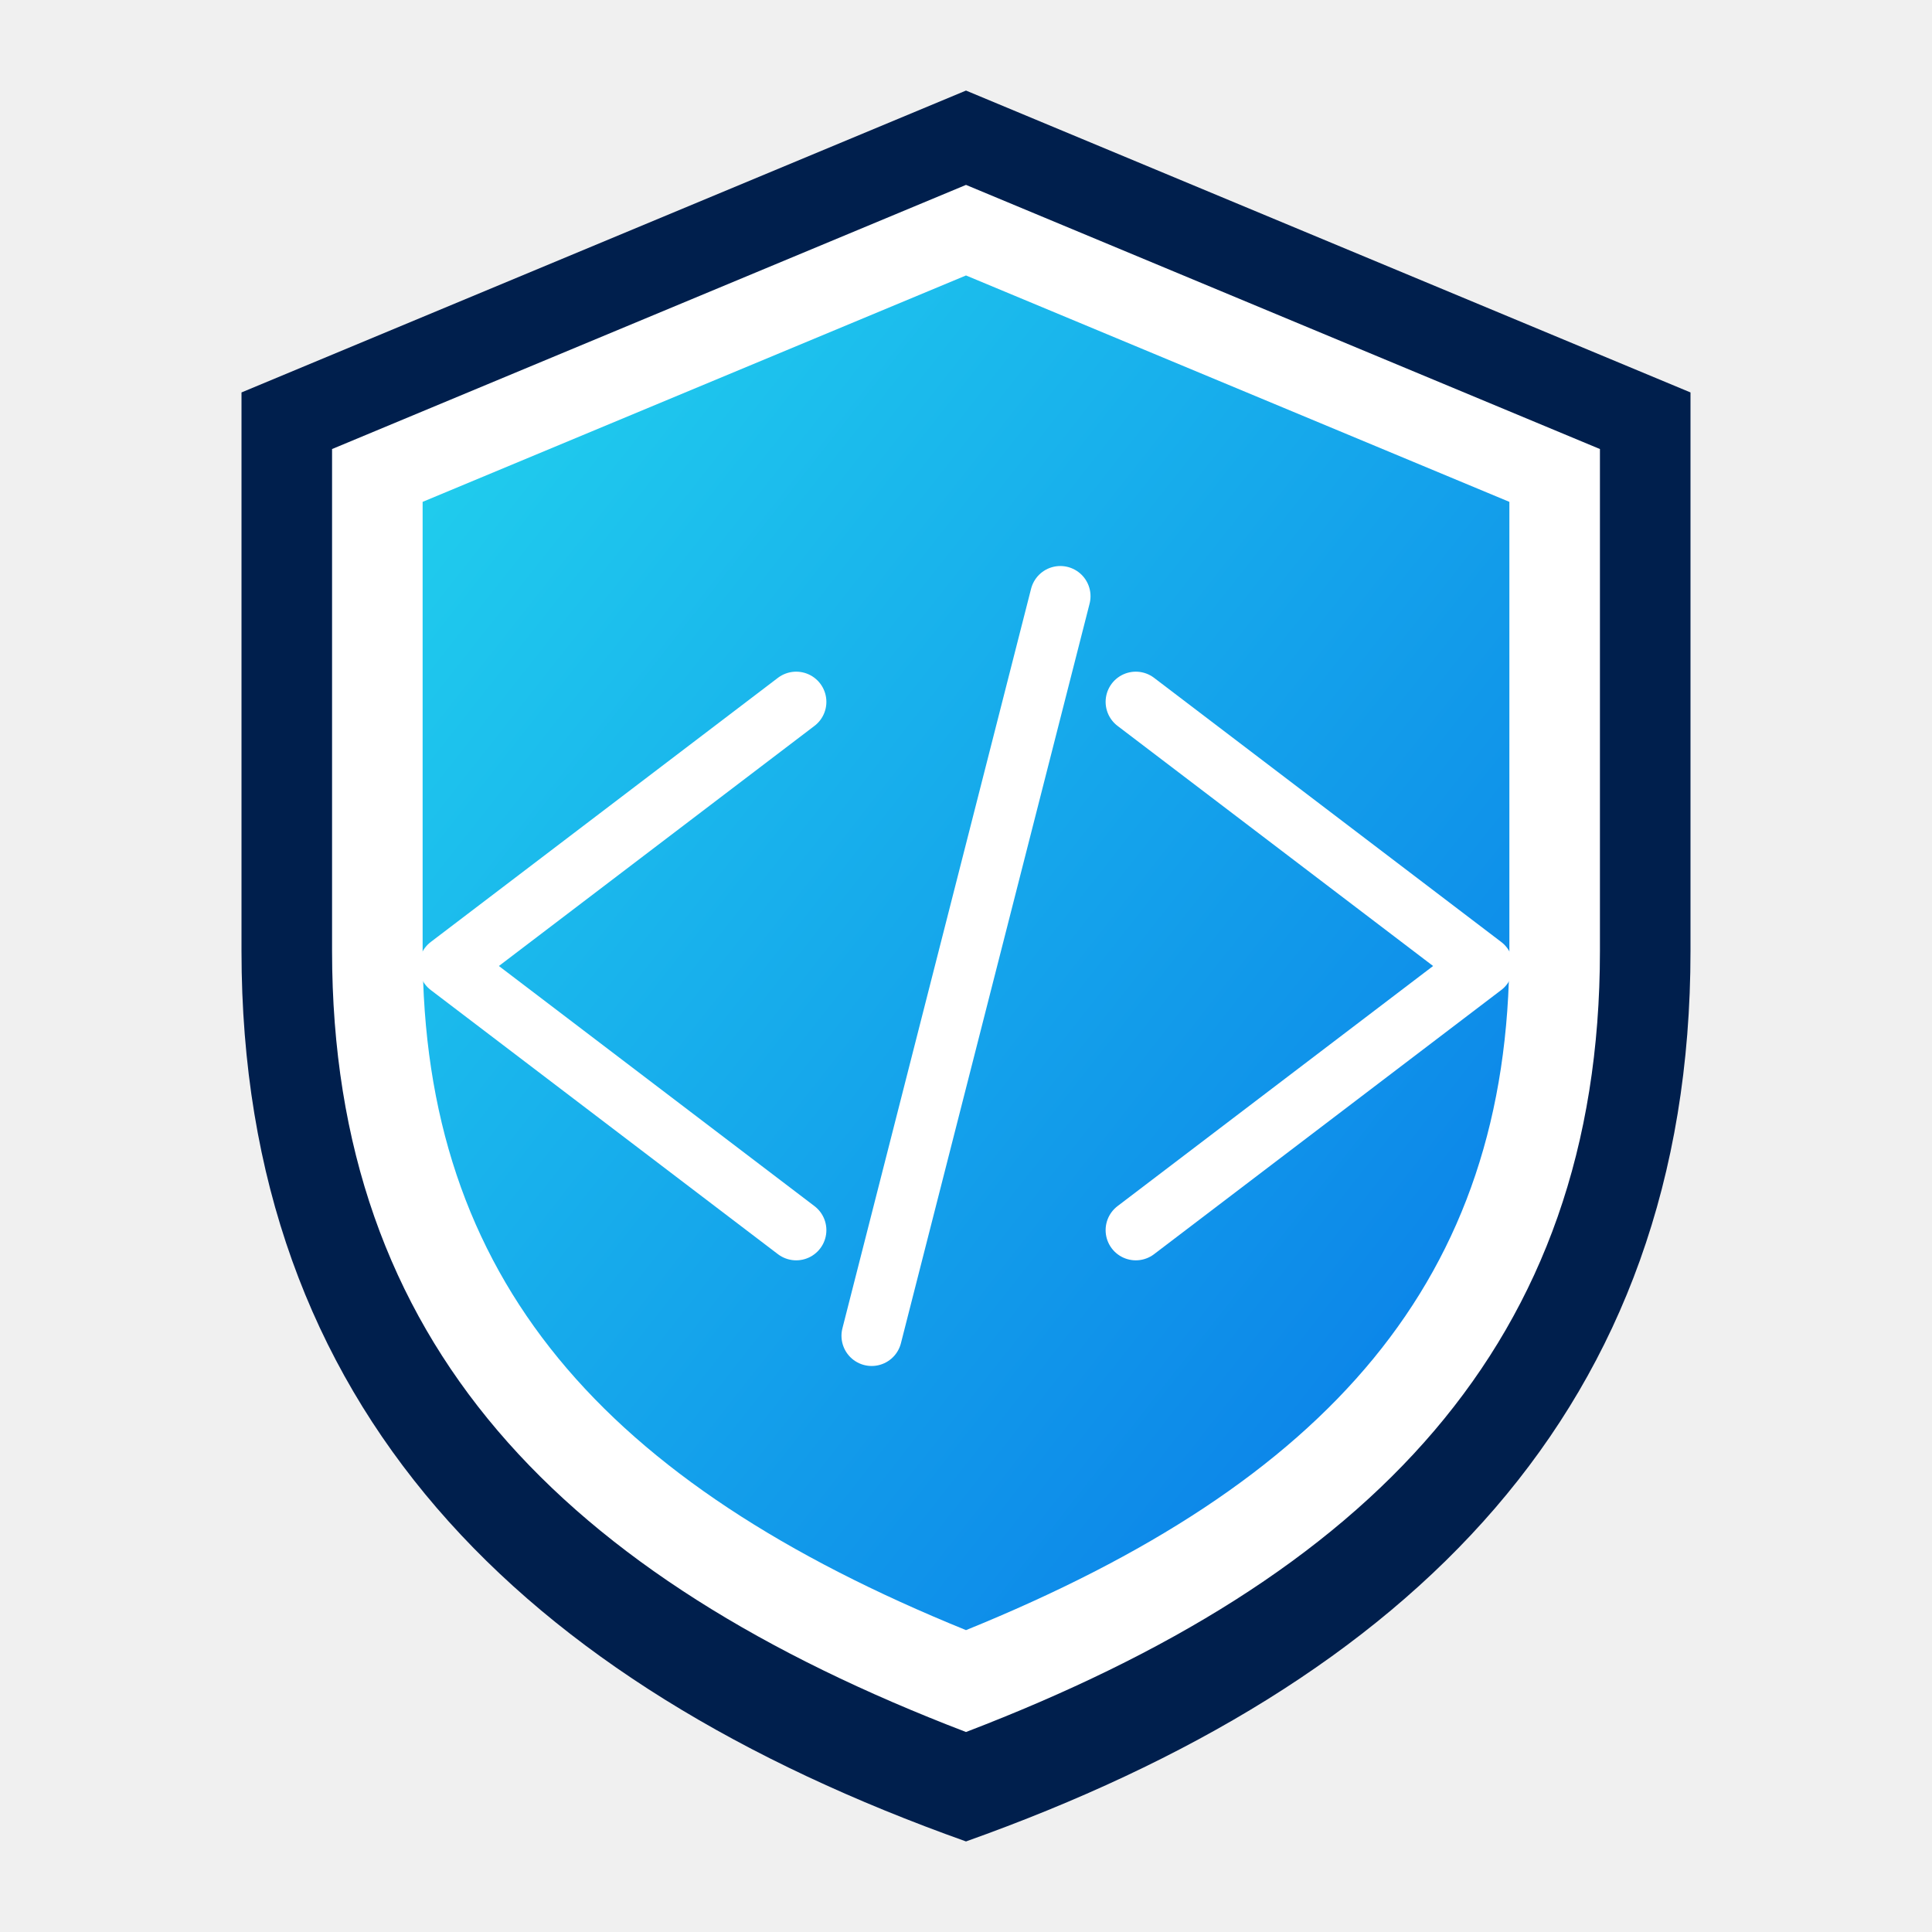
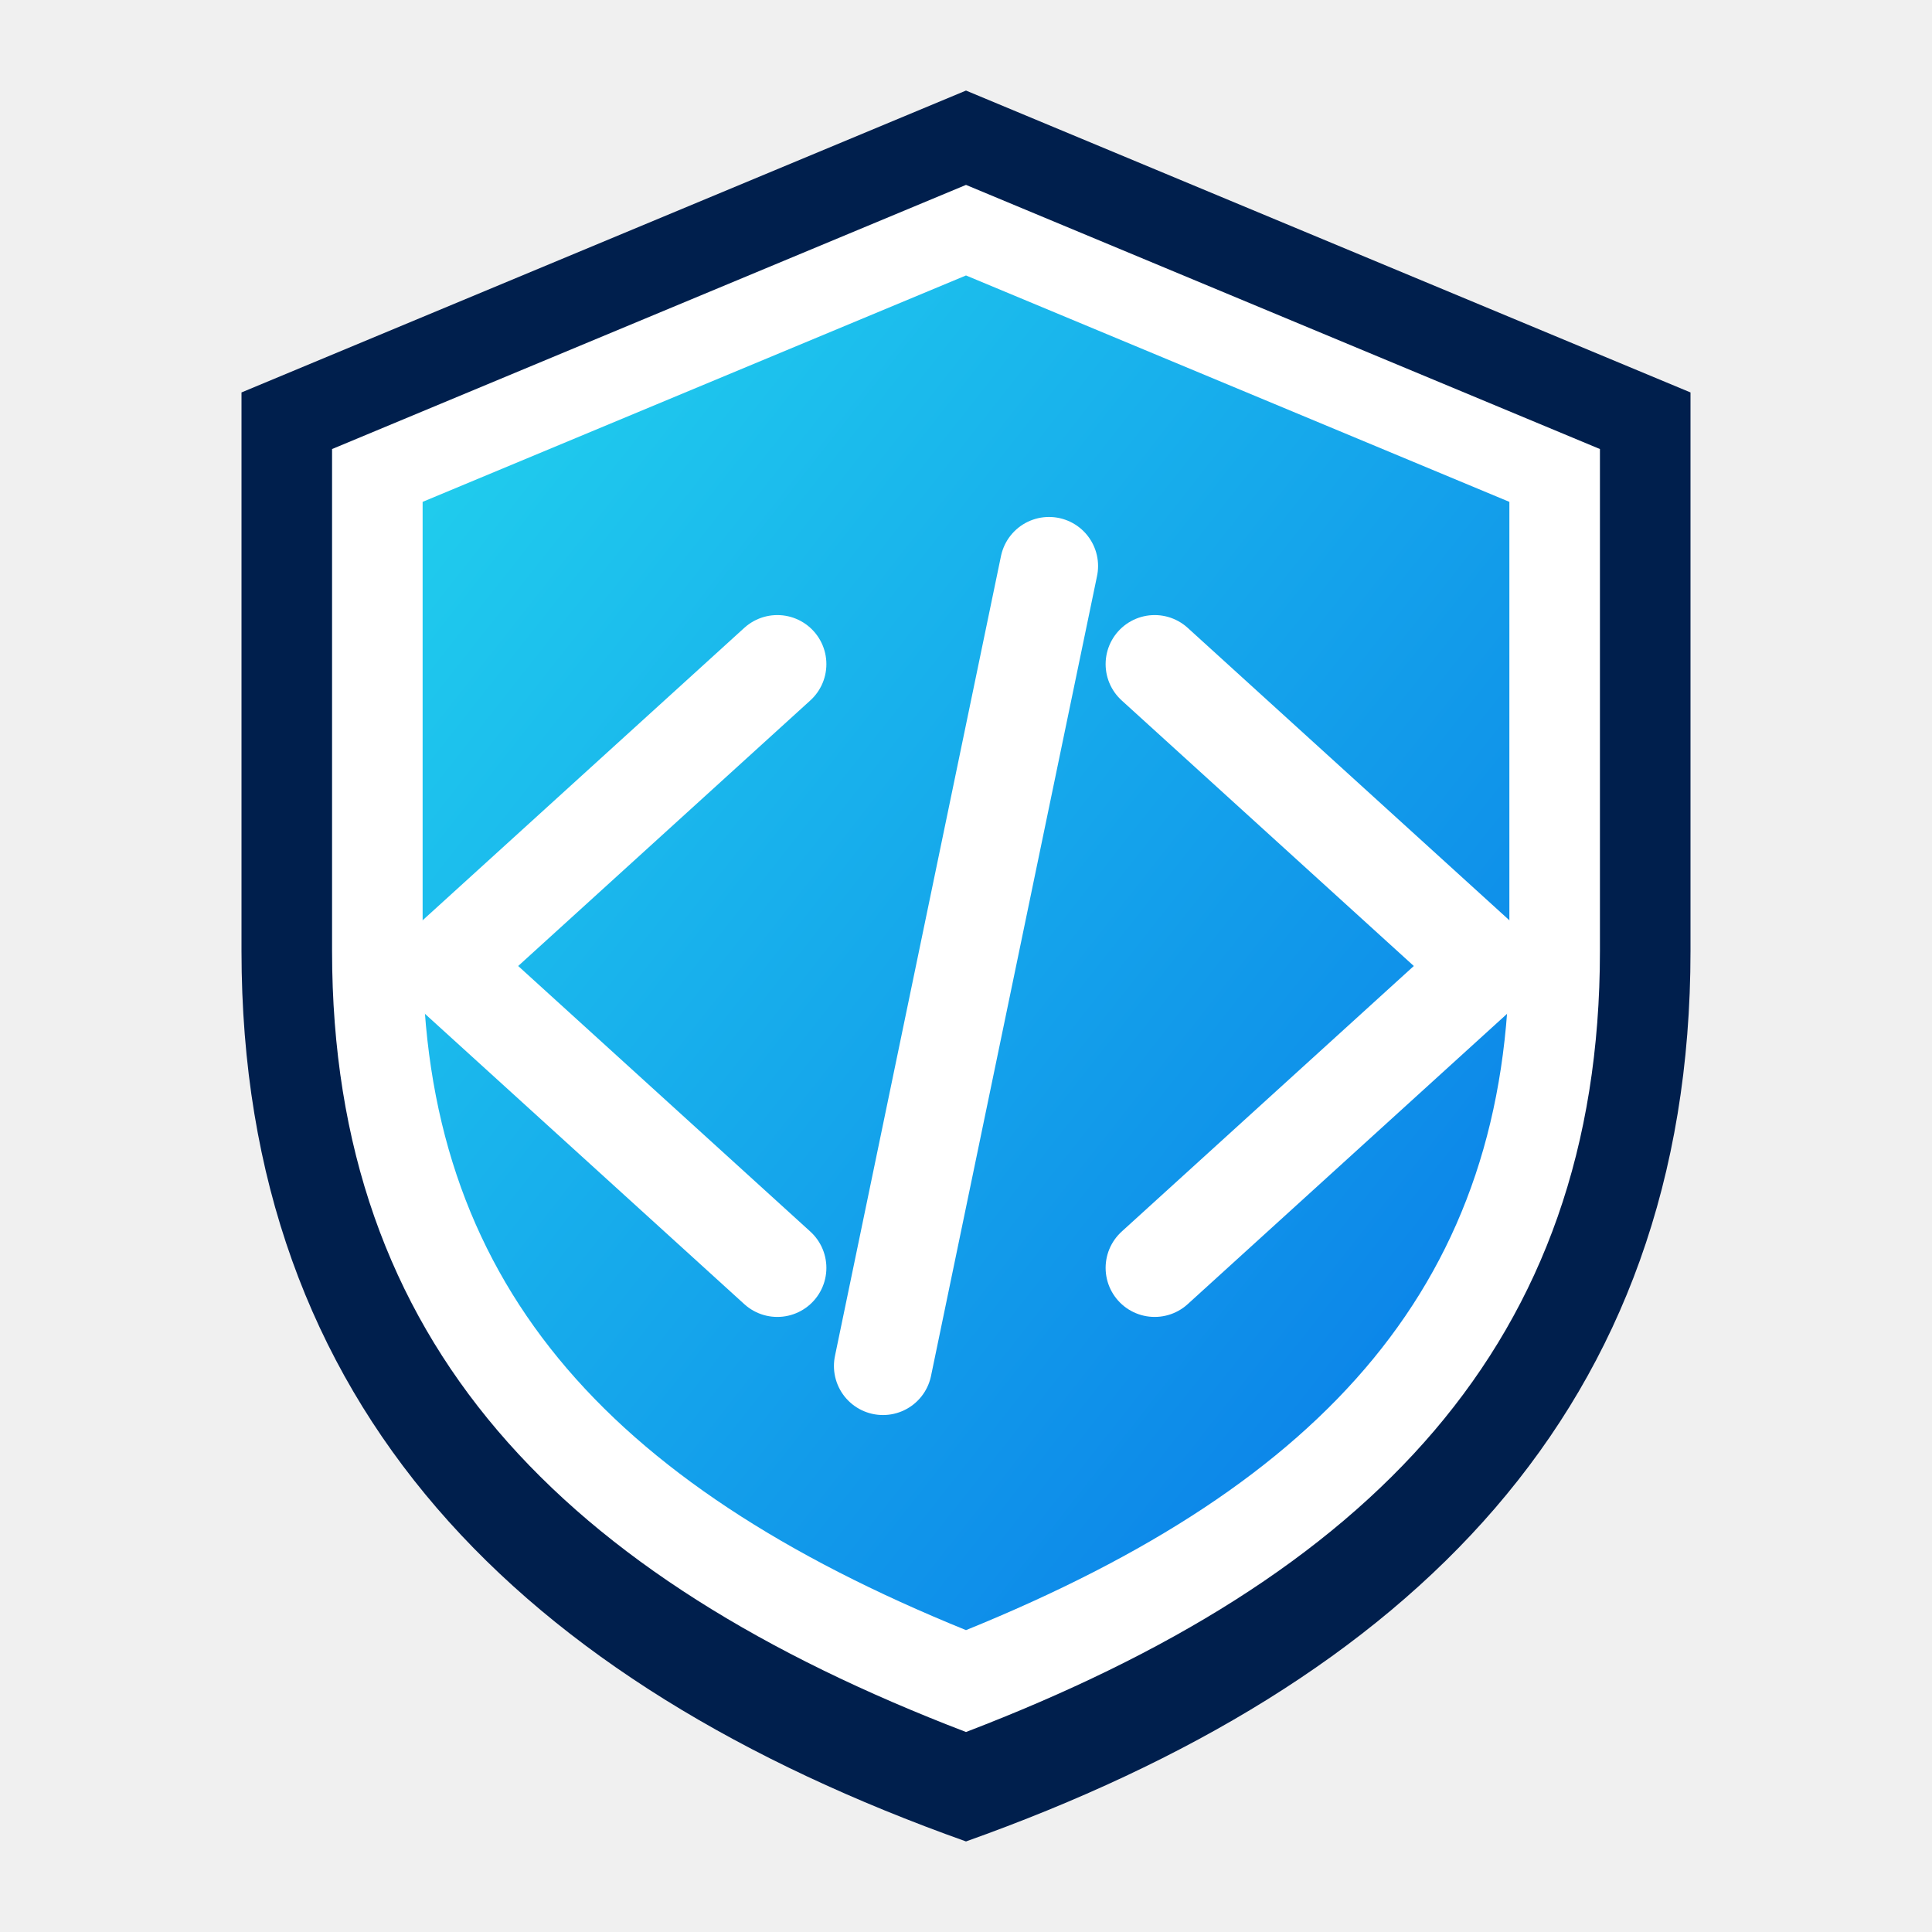
<svg xmlns="http://www.w3.org/2000/svg" viewBox="0 0 512 512">
  <defs>
    <linearGradient id="core" x1="0" y1="0" x2="1" y2="1">
      <stop offset="0" stop-color="#22d3ee" />
      <stop offset="1" stop-color="#0878e8" />
    </linearGradient>
  </defs>
  <path d="M256 24 448 104v148c0 121-74 194-192 236C138 446 64 373 64 252V104Z" fill="#001f4d" />
  <path d="M256 49 424 119v133c0 104-61 166-168 207-107-41-168-103-168-207V119Z" fill="#fff" />
  <path d="M256 73 400 133v119c0 87-48 141-144 180-96-39-144-93-144-180V133Z" fill="url(#core)" />
-   <g fill="none" stroke="#fff" stroke-linecap="round" stroke-linejoin="round" stroke-width="16">
-     <path d="m211 186-92 70 92 70M301 186l92 70-92 70M281 158l-50 196" />
+   <g fill="none" stroke="#fff" stroke-linecap="round" stroke-linejoin="round" stroke-width="26">
+     <path d="m206 176-88 80 88 80M306 176l88 80-88 80M278 150l-44 212" />
  </g>
</svg>
